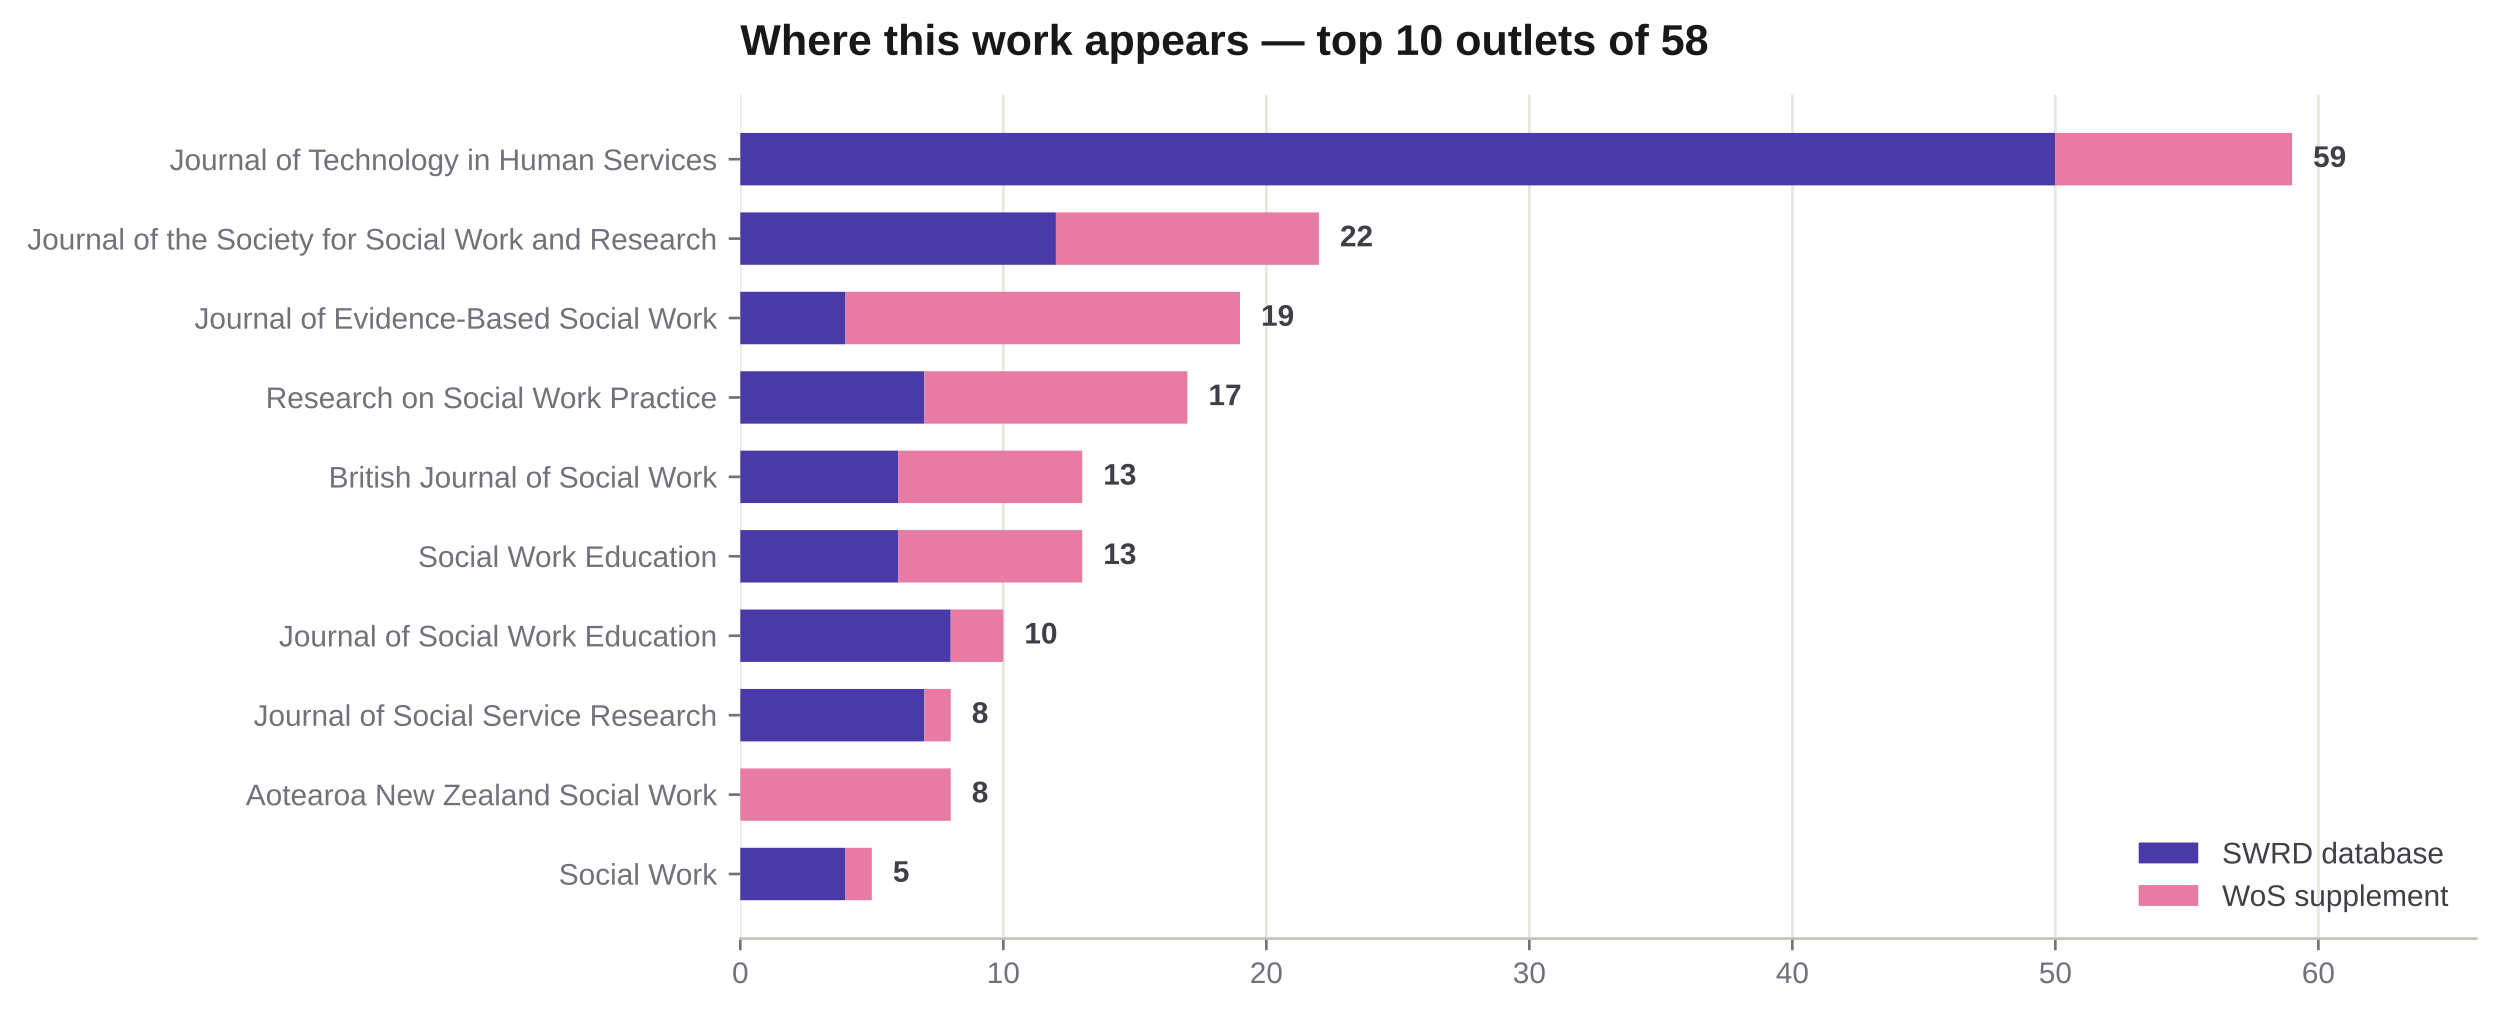
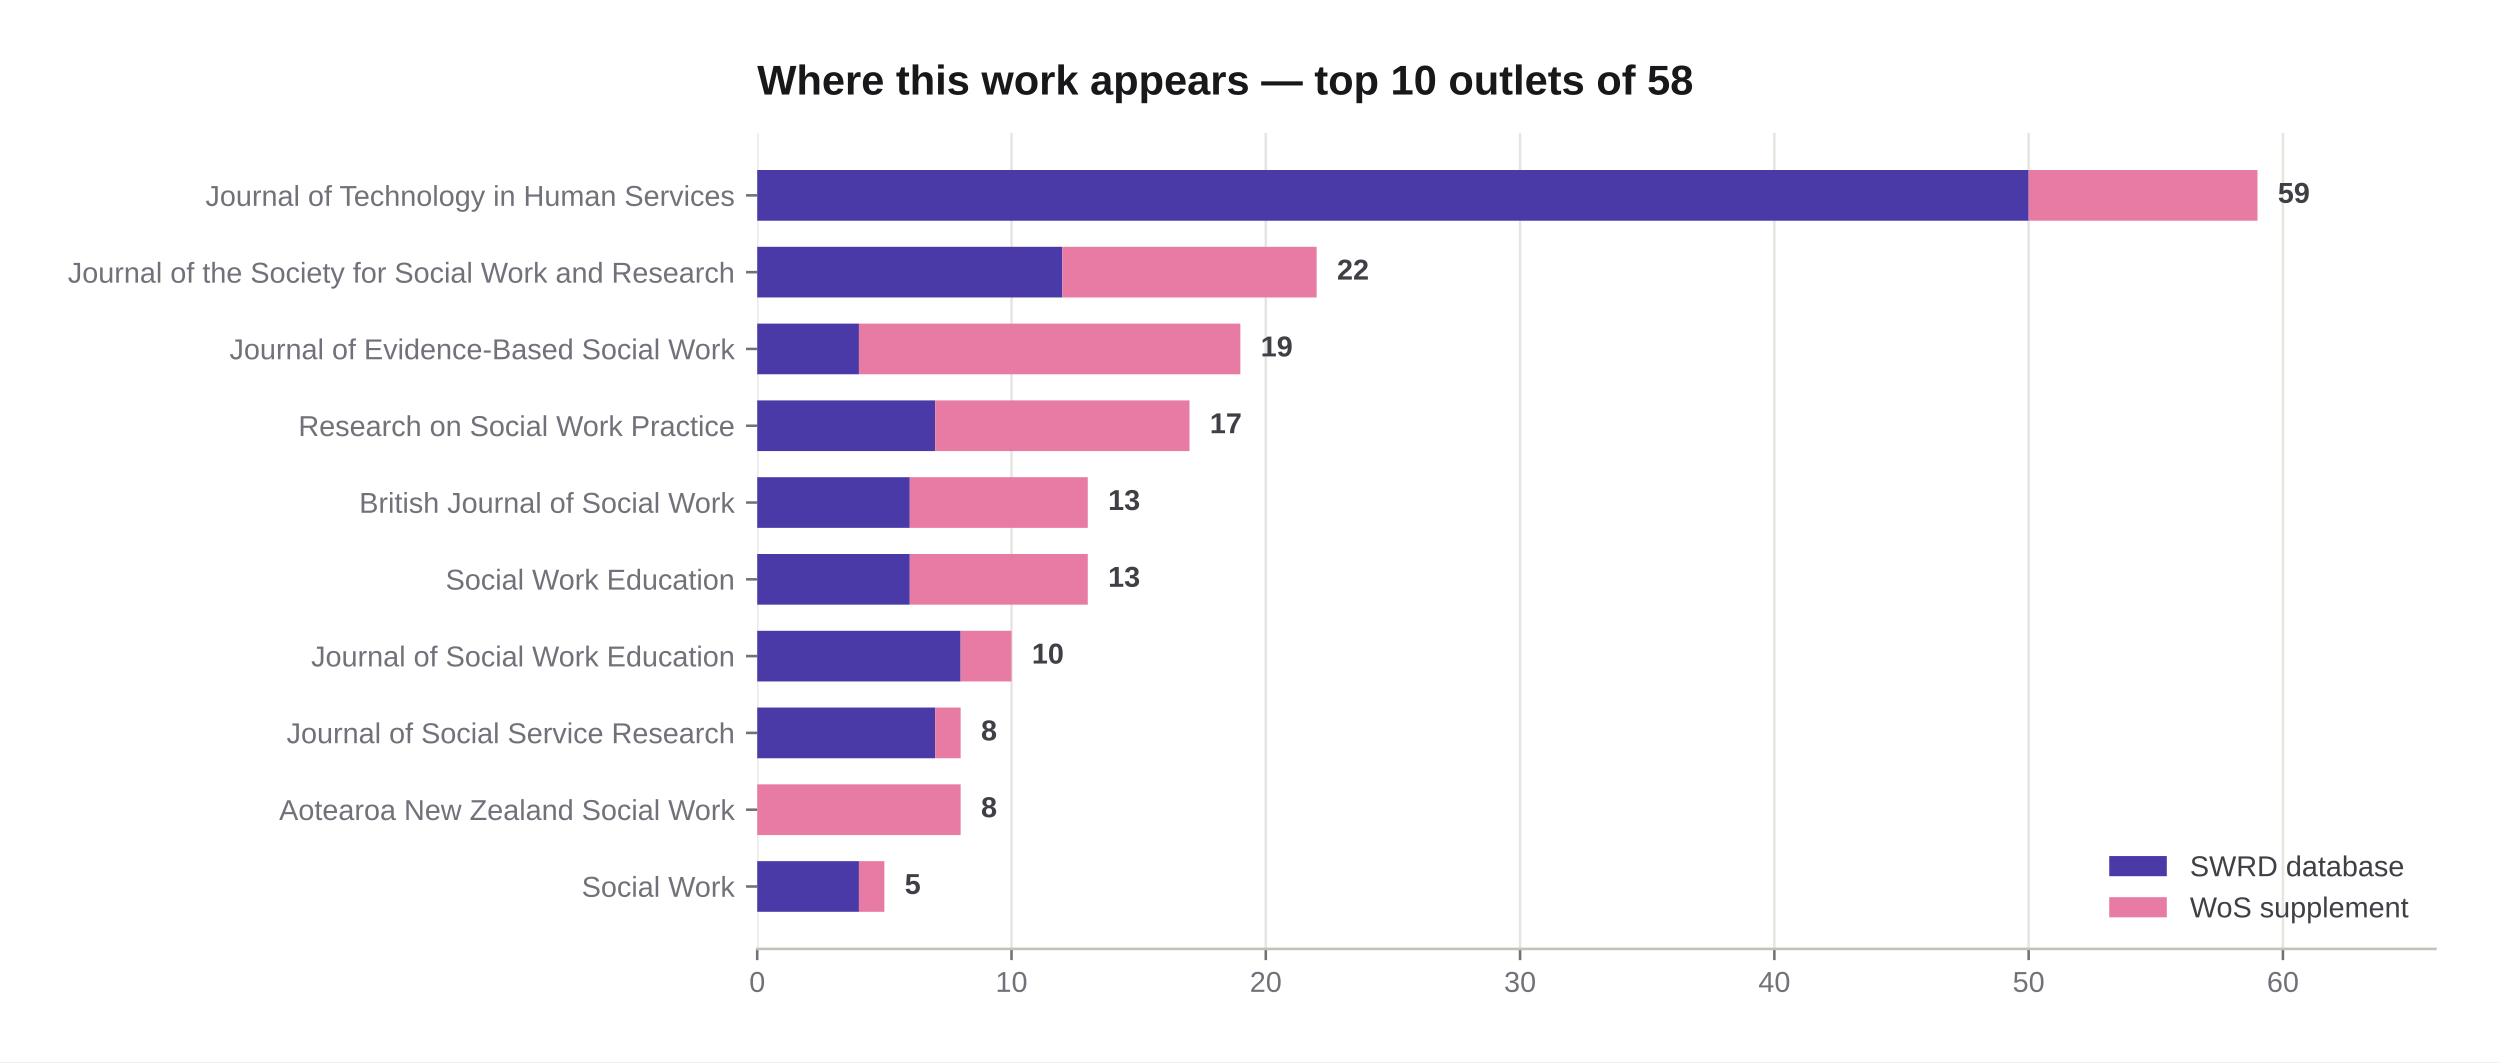
- <svg xmlns="http://www.w3.org/2000/svg" xmlns:xlink="http://www.w3.org/1999/xlink" width="755.418pt" height="306.01pt" viewBox="0 0 755.418 306.01" version="1.1">
+ <svg xmlns="http://www.w3.org/2000/svg" xmlns:xlink="http://www.w3.org/1999/xlink" width="781.337pt" height="331.93pt" viewBox="0 0 781.337 331.93" version="1.1">
  <defs>
    <style type="text/css">*{stroke-linejoin: round; stroke-linecap: butt}</style>
  </defs>
  <g id="figure_1">
    <g id="patch_1">
-       <path d="M 0 306.01  L 755.418 306.01  L 755.418 0  L 0 0  z " style="fill: #ffffff" />
+       <path d="M 0 331.93  L 781.337 331.93  L 781.337 0  L 0 0  z " style="fill: #ffffff" />
    </g>
    <g id="axes_1">
      <g id="patch_2">
-         <path d="M 223.697 283.61  L 748.217 283.61  L 748.217 28.586  L 223.697 28.586  z " style="fill: #ffffff" />
+         <path d="M 236.657 296.57  L 761.178 296.57  L 761.178 41.546  L 236.657 41.546  z " style="fill: #ffffff" />
      </g>
      <g id="matplotlib.axis_1">
        <g id="xtick_1">
          <g id="line2d_1">
-             <path d="M 223.697 283.61  L 223.697 28.586  " clip-path="url(#p99da0346e0)" style="fill: none; stroke: #e7e5e0; stroke-width: 0.8; stroke-linecap: square" />
+             <path d="M 236.657 296.57  L 236.657 41.546  " clip-path="url(#p2cadceddae)" style="fill: none; stroke: #e7e5e0; stroke-width: 0.8; stroke-linecap: square" />
          </g>
          <g id="line2d_2">
            <defs>
-               <path id="mf529908b2e" d="M 0 0  L 0 3.5  " style="stroke: #71717a; stroke-width: 0.8" />
+               <path id="m7bd07a864c" d="M 0 0  L 0 3.5  " style="stroke: #71717a; stroke-width: 0.8" />
            </defs>
            <g>
-               <use xlink:href="#mf529908b2e" x="223.697" y="283.61" style="fill: #71717a; stroke: #71717a; stroke-width: 0.8" />
+               <use xlink:href="#m7bd07a864c" x="236.657" y="296.57" style="fill: #71717a; stroke: #71717a; stroke-width: 0.8" />
            </g>
          </g>
          <g id="text_1">
-             <text style="fill: #71717a; font: 9px 'IBM Plex Sans', 'system-ui', 'Helvetica Neue', 'Arial', sans-serif; text-anchor: middle" x="223.697" y="297.037" transform="rotate(-0 223.6975 297.037)">0</text>
+             <text style="fill: #71717a; font: 9px 'IBM Plex Sans', 'system-ui', 'Helvetica Neue', 'Arial', sans-serif; text-anchor: middle" x="236.657" y="309.997" transform="rotate(-0 236.6575 309.997)">0</text>
          </g>
        </g>
        <g id="xtick_2">
          <g id="line2d_3">
-             <path d="M 303.17 283.61  L 303.17 28.586  " clip-path="url(#p99da0346e0)" style="fill: none; stroke: #e7e5e0; stroke-width: 0.8; stroke-linecap: square" />
+             <path d="M 316.13 296.57  L 316.13 41.546  " clip-path="url(#p2cadceddae)" style="fill: none; stroke: #e7e5e0; stroke-width: 0.8; stroke-linecap: square" />
          </g>
          <g id="line2d_4">
            <g>
-               <use xlink:href="#mf529908b2e" x="303.17" y="283.61" style="fill: #71717a; stroke: #71717a; stroke-width: 0.8" />
+               <use xlink:href="#m7bd07a864c" x="316.13" y="296.57" style="fill: #71717a; stroke: #71717a; stroke-width: 0.8" />
            </g>
          </g>
          <g id="text_2">
-             <text style="fill: #71717a; font: 9px 'IBM Plex Sans', 'system-ui', 'Helvetica Neue', 'Arial', sans-serif; text-anchor: middle" x="303.17" y="297.037" transform="rotate(-0 303.1702 297.037)">10</text>
+             <text style="fill: #71717a; font: 9px 'IBM Plex Sans', 'system-ui', 'Helvetica Neue', 'Arial', sans-serif; text-anchor: middle" x="316.13" y="309.997" transform="rotate(-0 316.1302 309.997)">10</text>
          </g>
        </g>
        <g id="xtick_3">
          <g id="line2d_5">
-             <path d="M 382.643 283.61  L 382.643 28.586  " clip-path="url(#p99da0346e0)" style="fill: none; stroke: #e7e5e0; stroke-width: 0.8; stroke-linecap: square" />
+             <path d="M 395.603 296.57  L 395.603 41.546  " clip-path="url(#p2cadceddae)" style="fill: none; stroke: #e7e5e0; stroke-width: 0.8; stroke-linecap: square" />
          </g>
          <g id="line2d_6">
            <g>
-               <use xlink:href="#mf529908b2e" x="382.643" y="283.61" style="fill: #71717a; stroke: #71717a; stroke-width: 0.8" />
+               <use xlink:href="#m7bd07a864c" x="395.603" y="296.57" style="fill: #71717a; stroke: #71717a; stroke-width: 0.8" />
            </g>
          </g>
          <g id="text_3">
-             <text style="fill: #71717a; font: 9px 'IBM Plex Sans', 'system-ui', 'Helvetica Neue', 'Arial', sans-serif; text-anchor: middle" x="382.643" y="297.037" transform="rotate(-0 382.643 297.037)">20</text>
+             <text style="fill: #71717a; font: 9px 'IBM Plex Sans', 'system-ui', 'Helvetica Neue', 'Arial', sans-serif; text-anchor: middle" x="395.603" y="309.997" transform="rotate(-0 395.603 309.997)">20</text>
          </g>
        </g>
        <g id="xtick_4">
          <g id="line2d_7">
-             <path d="M 462.116 283.61  L 462.116 28.586  " clip-path="url(#p99da0346e0)" style="fill: none; stroke: #e7e5e0; stroke-width: 0.8; stroke-linecap: square" />
+             <path d="M 475.076 296.57  L 475.076 41.546  " clip-path="url(#p2cadceddae)" style="fill: none; stroke: #e7e5e0; stroke-width: 0.8; stroke-linecap: square" />
          </g>
          <g id="line2d_8">
            <g>
-               <use xlink:href="#mf529908b2e" x="462.116" y="283.61" style="fill: #71717a; stroke: #71717a; stroke-width: 0.8" />
+               <use xlink:href="#m7bd07a864c" x="475.076" y="296.57" style="fill: #71717a; stroke: #71717a; stroke-width: 0.8" />
            </g>
          </g>
          <g id="text_4">
-             <text style="fill: #71717a; font: 9px 'IBM Plex Sans', 'system-ui', 'Helvetica Neue', 'Arial', sans-serif; text-anchor: middle" x="462.116" y="297.037" transform="rotate(-0 462.1157 297.037)">30</text>
+             <text style="fill: #71717a; font: 9px 'IBM Plex Sans', 'system-ui', 'Helvetica Neue', 'Arial', sans-serif; text-anchor: middle" x="475.076" y="309.997" transform="rotate(-0 475.0757 309.997)">30</text>
          </g>
        </g>
        <g id="xtick_5">
          <g id="line2d_9">
-             <path d="M 541.588 283.61  L 541.588 28.586  " clip-path="url(#p99da0346e0)" style="fill: none; stroke: #e7e5e0; stroke-width: 0.8; stroke-linecap: square" />
+             <path d="M 554.548 296.57  L 554.548 41.546  " clip-path="url(#p2cadceddae)" style="fill: none; stroke: #e7e5e0; stroke-width: 0.8; stroke-linecap: square" />
          </g>
          <g id="line2d_10">
            <g>
-               <use xlink:href="#mf529908b2e" x="541.588" y="283.61" style="fill: #71717a; stroke: #71717a; stroke-width: 0.8" />
+               <use xlink:href="#m7bd07a864c" x="554.548" y="296.57" style="fill: #71717a; stroke: #71717a; stroke-width: 0.8" />
            </g>
          </g>
          <g id="text_5">
-             <text style="fill: #71717a; font: 9px 'IBM Plex Sans', 'system-ui', 'Helvetica Neue', 'Arial', sans-serif; text-anchor: middle" x="541.588" y="297.037" transform="rotate(-0 541.5884 297.037)">40</text>
+             <text style="fill: #71717a; font: 9px 'IBM Plex Sans', 'system-ui', 'Helvetica Neue', 'Arial', sans-serif; text-anchor: middle" x="554.548" y="309.997" transform="rotate(-0 554.5484 309.997)">40</text>
          </g>
        </g>
        <g id="xtick_6">
          <g id="line2d_11">
-             <path d="M 621.061 283.61  L 621.061 28.586  " clip-path="url(#p99da0346e0)" style="fill: none; stroke: #e7e5e0; stroke-width: 0.8; stroke-linecap: square" />
+             <path d="M 634.021 296.57  L 634.021 41.546  " clip-path="url(#p2cadceddae)" style="fill: none; stroke: #e7e5e0; stroke-width: 0.8; stroke-linecap: square" />
          </g>
          <g id="line2d_12">
            <g>
-               <use xlink:href="#mf529908b2e" x="621.061" y="283.61" style="fill: #71717a; stroke: #71717a; stroke-width: 0.8" />
+               <use xlink:href="#m7bd07a864c" x="634.021" y="296.57" style="fill: #71717a; stroke: #71717a; stroke-width: 0.8" />
            </g>
          </g>
          <g id="text_6">
-             <text style="fill: #71717a; font: 9px 'IBM Plex Sans', 'system-ui', 'Helvetica Neue', 'Arial', sans-serif; text-anchor: middle" x="621.061" y="297.037" transform="rotate(-0 621.0611 297.037)">50</text>
+             <text style="fill: #71717a; font: 9px 'IBM Plex Sans', 'system-ui', 'Helvetica Neue', 'Arial', sans-serif; text-anchor: middle" x="634.021" y="309.997" transform="rotate(-0 634.0211 309.997)">50</text>
          </g>
        </g>
        <g id="xtick_7">
          <g id="line2d_13">
-             <path d="M 700.534 283.61  L 700.534 28.586  " clip-path="url(#p99da0346e0)" style="fill: none; stroke: #e7e5e0; stroke-width: 0.8; stroke-linecap: square" />
+             <path d="M 713.494 296.57  L 713.494 41.546  " clip-path="url(#p2cadceddae)" style="fill: none; stroke: #e7e5e0; stroke-width: 0.8; stroke-linecap: square" />
          </g>
          <g id="line2d_14">
            <g>
-               <use xlink:href="#mf529908b2e" x="700.534" y="283.61" style="fill: #71717a; stroke: #71717a; stroke-width: 0.8" />
+               <use xlink:href="#m7bd07a864c" x="713.494" y="296.57" style="fill: #71717a; stroke: #71717a; stroke-width: 0.8" />
            </g>
          </g>
          <g id="text_7">
-             <text style="fill: #71717a; font: 9px 'IBM Plex Sans', 'system-ui', 'Helvetica Neue', 'Arial', sans-serif; text-anchor: middle" x="700.534" y="297.037" transform="rotate(-0 700.5339 297.037)">60</text>
+             <text style="fill: #71717a; font: 9px 'IBM Plex Sans', 'system-ui', 'Helvetica Neue', 'Arial', sans-serif; text-anchor: middle" x="713.494" y="309.997" transform="rotate(-0 713.4939 309.997)">60</text>
          </g>
        </g>
      </g>
      <g id="matplotlib.axis_2">
        <g id="ytick_1">
          <g id="line2d_15">
            <defs>
-               <path id="m8a54314dba" d="M 0 0  L -3.5 0  " style="stroke: #71717a; stroke-width: 0.8" />
+               <path id="mf13f07e823" d="M 0 0  L -3.5 0  " style="stroke: #71717a; stroke-width: 0.8" />
            </defs>
            <g>
-               <use xlink:href="#m8a54314dba" x="223.697" y="264.098" style="fill: #71717a; stroke: #71717a; stroke-width: 0.8" />
+               <use xlink:href="#mf13f07e823" x="236.657" y="277.058" style="fill: #71717a; stroke: #71717a; stroke-width: 0.8" />
            </g>
          </g>
          <g id="text_8">
-             <text style="fill: #71717a; font: 9px 'IBM Plex Sans', 'system-ui', 'Helvetica Neue', 'Arial', sans-serif; text-anchor: end" x="216.697" y="267.312" transform="rotate(-0 216.6975 267.3117)">Social Work</text>
+             <text style="fill: #71717a; font: 9px 'IBM Plex Sans', 'system-ui', 'Helvetica Neue', 'Arial', sans-serif; text-anchor: end" x="229.657" y="280.272" transform="rotate(-0 229.6575 280.2717)">Social Work</text>
          </g>
        </g>
        <g id="ytick_2">
          <g id="line2d_16">
            <g>
-               <use xlink:href="#m8a54314dba" x="223.697" y="240.098" style="fill: #71717a; stroke: #71717a; stroke-width: 0.8" />
+               <use xlink:href="#mf13f07e823" x="236.657" y="253.058" style="fill: #71717a; stroke: #71717a; stroke-width: 0.8" />
            </g>
          </g>
          <g id="text_9">
-             <text style="fill: #71717a; font: 9px 'IBM Plex Sans', 'system-ui', 'Helvetica Neue', 'Arial', sans-serif; text-anchor: end" x="216.697" y="243.312" transform="rotate(-0 216.6975 243.3117)">Aotearoa New Zealand Social Work</text>
+             <text style="fill: #71717a; font: 9px 'IBM Plex Sans', 'system-ui', 'Helvetica Neue', 'Arial', sans-serif; text-anchor: end" x="229.657" y="256.272" transform="rotate(-0 229.6575 256.2717)">Aotearoa New Zealand Social Work</text>
          </g>
        </g>
        <g id="ytick_3">
          <g id="line2d_17">
            <g>
-               <use xlink:href="#m8a54314dba" x="223.697" y="216.098" style="fill: #71717a; stroke: #71717a; stroke-width: 0.8" />
+               <use xlink:href="#mf13f07e823" x="236.657" y="229.058" style="fill: #71717a; stroke: #71717a; stroke-width: 0.8" />
            </g>
          </g>
          <g id="text_10">
-             <text style="fill: #71717a; font: 9px 'IBM Plex Sans', 'system-ui', 'Helvetica Neue', 'Arial', sans-serif; text-anchor: end" x="216.697" y="219.312" transform="rotate(-0 216.6975 219.3117)">Journal of Social Service Research</text>
+             <text style="fill: #71717a; font: 9px 'IBM Plex Sans', 'system-ui', 'Helvetica Neue', 'Arial', sans-serif; text-anchor: end" x="229.657" y="232.272" transform="rotate(-0 229.6575 232.2717)">Journal of Social Service Research</text>
          </g>
        </g>
        <g id="ytick_4">
          <g id="line2d_18">
            <g>
-               <use xlink:href="#m8a54314dba" x="223.697" y="192.098" style="fill: #71717a; stroke: #71717a; stroke-width: 0.8" />
+               <use xlink:href="#mf13f07e823" x="236.657" y="205.058" style="fill: #71717a; stroke: #71717a; stroke-width: 0.8" />
            </g>
          </g>
          <g id="text_11">
-             <text style="fill: #71717a; font: 9px 'IBM Plex Sans', 'system-ui', 'Helvetica Neue', 'Arial', sans-serif; text-anchor: end" x="216.697" y="195.312" transform="rotate(-0 216.6975 195.3117)">Journal of Social Work Education</text>
+             <text style="fill: #71717a; font: 9px 'IBM Plex Sans', 'system-ui', 'Helvetica Neue', 'Arial', sans-serif; text-anchor: end" x="229.657" y="208.272" transform="rotate(-0 229.6575 208.2717)">Journal of Social Work Education</text>
          </g>
        </g>
        <g id="ytick_5">
          <g id="line2d_19">
            <g>
-               <use xlink:href="#m8a54314dba" x="223.697" y="168.098" style="fill: #71717a; stroke: #71717a; stroke-width: 0.8" />
+               <use xlink:href="#mf13f07e823" x="236.657" y="181.058" style="fill: #71717a; stroke: #71717a; stroke-width: 0.8" />
            </g>
          </g>
          <g id="text_12">
-             <text style="fill: #71717a; font: 9px 'IBM Plex Sans', 'system-ui', 'Helvetica Neue', 'Arial', sans-serif; text-anchor: end" x="216.697" y="171.312" transform="rotate(-0 216.6975 171.3117)">Social Work Education</text>
+             <text style="fill: #71717a; font: 9px 'IBM Plex Sans', 'system-ui', 'Helvetica Neue', 'Arial', sans-serif; text-anchor: end" x="229.657" y="184.272" transform="rotate(-0 229.6575 184.2717)">Social Work Education</text>
          </g>
        </g>
        <g id="ytick_6">
          <g id="line2d_20">
            <g>
-               <use xlink:href="#m8a54314dba" x="223.697" y="144.098" style="fill: #71717a; stroke: #71717a; stroke-width: 0.8" />
+               <use xlink:href="#mf13f07e823" x="236.657" y="157.058" style="fill: #71717a; stroke: #71717a; stroke-width: 0.8" />
            </g>
          </g>
          <g id="text_13">
-             <text style="fill: #71717a; font: 9px 'IBM Plex Sans', 'system-ui', 'Helvetica Neue', 'Arial', sans-serif; text-anchor: end" x="216.697" y="147.312" transform="rotate(-0 216.6975 147.3117)">British Journal of Social Work</text>
+             <text style="fill: #71717a; font: 9px 'IBM Plex Sans', 'system-ui', 'Helvetica Neue', 'Arial', sans-serif; text-anchor: end" x="229.657" y="160.272" transform="rotate(-0 229.6575 160.2717)">British Journal of Social Work</text>
          </g>
        </g>
        <g id="ytick_7">
          <g id="line2d_21">
            <g>
-               <use xlink:href="#m8a54314dba" x="223.697" y="120.098" style="fill: #71717a; stroke: #71717a; stroke-width: 0.8" />
+               <use xlink:href="#mf13f07e823" x="236.657" y="133.058" style="fill: #71717a; stroke: #71717a; stroke-width: 0.8" />
            </g>
          </g>
          <g id="text_14">
-             <text style="fill: #71717a; font: 9px 'IBM Plex Sans', 'system-ui', 'Helvetica Neue', 'Arial', sans-serif; text-anchor: end" x="216.697" y="123.312" transform="rotate(-0 216.6975 123.3117)">Research on Social Work Practice</text>
+             <text style="fill: #71717a; font: 9px 'IBM Plex Sans', 'system-ui', 'Helvetica Neue', 'Arial', sans-serif; text-anchor: end" x="229.657" y="136.272" transform="rotate(-0 229.6575 136.2717)">Research on Social Work Practice</text>
          </g>
        </g>
        <g id="ytick_8">
          <g id="line2d_22">
            <g>
-               <use xlink:href="#m8a54314dba" x="223.697" y="96.098" style="fill: #71717a; stroke: #71717a; stroke-width: 0.8" />
+               <use xlink:href="#mf13f07e823" x="236.657" y="109.058" style="fill: #71717a; stroke: #71717a; stroke-width: 0.8" />
            </g>
          </g>
          <g id="text_15">
-             <text style="fill: #71717a; font: 9px 'IBM Plex Sans', 'system-ui', 'Helvetica Neue', 'Arial', sans-serif; text-anchor: end" x="216.697" y="99.312" transform="rotate(-0 216.6975 99.31169)">Journal of Evidence-Based Social Work</text>
+             <text style="fill: #71717a; font: 9px 'IBM Plex Sans', 'system-ui', 'Helvetica Neue', 'Arial', sans-serif; text-anchor: end" x="229.657" y="112.272" transform="rotate(-0 229.6575 112.2717)">Journal of Evidence-Based Social Work</text>
          </g>
        </g>
        <g id="ytick_9">
          <g id="line2d_23">
            <g>
-               <use xlink:href="#m8a54314dba" x="223.697" y="72.098" style="fill: #71717a; stroke: #71717a; stroke-width: 0.8" />
+               <use xlink:href="#mf13f07e823" x="236.657" y="85.058" style="fill: #71717a; stroke: #71717a; stroke-width: 0.8" />
            </g>
          </g>
          <g id="text_16">
-             <text style="fill: #71717a; font: 9px 'IBM Plex Sans', 'system-ui', 'Helvetica Neue', 'Arial', sans-serif; text-anchor: end" x="216.697" y="75.388" transform="rotate(-0 216.6975 75.38762)">Journal of the Society for Social Work and Research</text>
+             <text style="fill: #71717a; font: 9px 'IBM Plex Sans', 'system-ui', 'Helvetica Neue', 'Arial', sans-serif; text-anchor: end" x="229.657" y="88.348" transform="rotate(-0 229.6575 88.34762)">Journal of the Society for Social Work and Research</text>
          </g>
        </g>
        <g id="ytick_10">
          <g id="line2d_24">
            <g>
-               <use xlink:href="#m8a54314dba" x="223.697" y="48.098" style="fill: #71717a; stroke: #71717a; stroke-width: 0.8" />
+               <use xlink:href="#mf13f07e823" x="236.657" y="61.058" style="fill: #71717a; stroke: #71717a; stroke-width: 0.8" />
            </g>
          </g>
          <g id="text_17">
-             <text style="fill: #71717a; font: 9px 'IBM Plex Sans', 'system-ui', 'Helvetica Neue', 'Arial', sans-serif; text-anchor: end" x="216.697" y="51.388" transform="rotate(-0 216.6975 51.38762)">Journal of Technology in Human Services</text>
+             <text style="fill: #71717a; font: 9px 'IBM Plex Sans', 'system-ui', 'Helvetica Neue', 'Arial', sans-serif; text-anchor: end" x="229.657" y="64.348" transform="rotate(-0 229.6575 64.34762)">Journal of Technology in Human Services</text>
          </g>
        </g>
      </g>
      <g id="patch_3">
-         <path d="M 223.697 283.61  L 748.217 283.61  " style="fill: none; stroke: #c3c2b7; stroke-width: 0.8; stroke-linejoin: miter; stroke-linecap: square" />
+         <path d="M 236.657 296.57  L 761.178 296.57  " style="fill: none; stroke: #c3c2b7; stroke-width: 0.8; stroke-linejoin: miter; stroke-linecap: square" />
      </g>
      <g id="patch_4">
-         <path d="M 223.697 272.018  L 255.487 272.018  L 255.487 256.178  L 223.697 256.178  z " clip-path="url(#p99da0346e0)" style="fill: #4a3aa7" />
+         <path d="M 236.657 284.978  L 268.447 284.978  L 268.447 269.138  L 236.657 269.138  z " clip-path="url(#p2cadceddae)" style="fill: #4a3aa7" />
      </g>
      <g id="patch_5">
-         <path d="M 223.697 248.018  L 223.697 248.018  L 223.697 232.178  L 223.697 232.178  z " clip-path="url(#p99da0346e0)" style="fill: #4a3aa7" />
+         <path d="M 236.657 260.978  L 236.657 260.978  L 236.657 245.138  L 236.657 245.138  z " clip-path="url(#p2cadceddae)" style="fill: #4a3aa7" />
      </g>
      <g id="patch_6">
-         <path d="M 223.697 224.018  L 279.328 224.018  L 279.328 208.178  L 223.697 208.178  z " clip-path="url(#p99da0346e0)" style="fill: #4a3aa7" />
+         <path d="M 236.657 236.978  L 292.288 236.978  L 292.288 221.138  L 236.657 221.138  z " clip-path="url(#p2cadceddae)" style="fill: #4a3aa7" />
      </g>
      <g id="patch_7">
-         <path d="M 223.697 200.018  L 287.276 200.018  L 287.276 184.178  L 223.697 184.178  z " clip-path="url(#p99da0346e0)" style="fill: #4a3aa7" />
+         <path d="M 236.657 212.978  L 300.236 212.978  L 300.236 197.138  L 236.657 197.138  z " clip-path="url(#p2cadceddae)" style="fill: #4a3aa7" />
      </g>
      <g id="patch_8">
-         <path d="M 223.697 176.018  L 271.381 176.018  L 271.381 160.178  L 223.697 160.178  z " clip-path="url(#p99da0346e0)" style="fill: #4a3aa7" />
+         <path d="M 236.657 188.978  L 284.341 188.978  L 284.341 173.138  L 236.657 173.138  z " clip-path="url(#p2cadceddae)" style="fill: #4a3aa7" />
      </g>
      <g id="patch_9">
-         <path d="M 223.697 152.018  L 271.381 152.018  L 271.381 136.178  L 223.697 136.178  z " clip-path="url(#p99da0346e0)" style="fill: #4a3aa7" />
+         <path d="M 236.657 164.978  L 284.341 164.978  L 284.341 149.138  L 236.657 149.138  z " clip-path="url(#p2cadceddae)" style="fill: #4a3aa7" />
      </g>
      <g id="patch_10">
-         <path d="M 223.697 128.018  L 279.328 128.018  L 279.328 112.178  L 223.697 112.178  z " clip-path="url(#p99da0346e0)" style="fill: #4a3aa7" />
+         <path d="M 236.657 140.978  L 292.288 140.978  L 292.288 125.138  L 236.657 125.138  z " clip-path="url(#p2cadceddae)" style="fill: #4a3aa7" />
      </g>
      <g id="patch_11">
-         <path d="M 223.697 104.018  L 255.487 104.018  L 255.487 88.178  L 223.697 88.178  z " clip-path="url(#p99da0346e0)" style="fill: #4a3aa7" />
+         <path d="M 236.657 116.978  L 268.447 116.978  L 268.447 101.138  L 236.657 101.138  z " clip-path="url(#p2cadceddae)" style="fill: #4a3aa7" />
      </g>
      <g id="patch_12">
-         <path d="M 223.697 80.018  L 319.065 80.018  L 319.065 64.178  L 223.697 64.178  z " clip-path="url(#p99da0346e0)" style="fill: #4a3aa7" />
+         <path d="M 236.657 92.978  L 332.025 92.978  L 332.025 77.138  L 236.657 77.138  z " clip-path="url(#p2cadceddae)" style="fill: #4a3aa7" />
      </g>
      <g id="patch_13">
-         <path d="M 223.697 56.018  L 621.061 56.018  L 621.061 40.178  L 223.697 40.178  z " clip-path="url(#p99da0346e0)" style="fill: #4a3aa7" />
+         <path d="M 236.657 68.978  L 634.021 68.978  L 634.021 53.138  L 236.657 53.138  z " clip-path="url(#p2cadceddae)" style="fill: #4a3aa7" />
      </g>
      <g id="patch_14">
-         <path d="M 255.487 272.018  L 263.434 272.018  L 263.434 256.178  L 255.487 256.178  z " clip-path="url(#p99da0346e0)" style="fill: #e87ba4" />
+         <path d="M 268.447 284.978  L 276.394 284.978  L 276.394 269.138  L 268.447 269.138  z " clip-path="url(#p2cadceddae)" style="fill: #e87ba4" />
      </g>
      <g id="patch_15">
-         <path d="M 223.697 248.018  L 287.276 248.018  L 287.276 232.178  L 223.697 232.178  z " clip-path="url(#p99da0346e0)" style="fill: #e87ba4" />
+         <path d="M 236.657 260.978  L 300.236 260.978  L 300.236 245.138  L 236.657 245.138  z " clip-path="url(#p2cadceddae)" style="fill: #e87ba4" />
      </g>
      <g id="patch_16">
-         <path d="M 279.328 224.018  L 287.276 224.018  L 287.276 208.178  L 279.328 208.178  z " clip-path="url(#p99da0346e0)" style="fill: #e87ba4" />
+         <path d="M 292.288 236.978  L 300.236 236.978  L 300.236 221.138  L 292.288 221.138  z " clip-path="url(#p2cadceddae)" style="fill: #e87ba4" />
      </g>
      <g id="patch_17">
-         <path d="M 287.276 200.018  L 303.17 200.018  L 303.17 184.178  L 287.276 184.178  z " clip-path="url(#p99da0346e0)" style="fill: #e87ba4" />
+         <path d="M 300.236 212.978  L 316.13 212.978  L 316.13 197.138  L 300.236 197.138  z " clip-path="url(#p2cadceddae)" style="fill: #e87ba4" />
      </g>
      <g id="patch_18">
-         <path d="M 271.381 176.018  L 327.012 176.018  L 327.012 160.178  L 271.381 160.178  z " clip-path="url(#p99da0346e0)" style="fill: #e87ba4" />
+         <path d="M 284.341 188.978  L 339.972 188.978  L 339.972 173.138  L 284.341 173.138  z " clip-path="url(#p2cadceddae)" style="fill: #e87ba4" />
      </g>
      <g id="patch_19">
-         <path d="M 271.381 152.018  L 327.012 152.018  L 327.012 136.178  L 271.381 136.178  z " clip-path="url(#p99da0346e0)" style="fill: #e87ba4" />
+         <path d="M 284.341 164.978  L 339.972 164.978  L 339.972 149.138  L 284.341 149.138  z " clip-path="url(#p2cadceddae)" style="fill: #e87ba4" />
      </g>
      <g id="patch_20">
-         <path d="M 279.328 128.018  L 358.801 128.018  L 358.801 112.178  L 279.328 112.178  z " clip-path="url(#p99da0346e0)" style="fill: #e87ba4" />
+         <path d="M 292.288 140.978  L 371.761 140.978  L 371.761 125.138  L 292.288 125.138  z " clip-path="url(#p2cadceddae)" style="fill: #e87ba4" />
      </g>
      <g id="patch_21">
-         <path d="M 255.487 104.018  L 374.696 104.018  L 374.696 88.178  L 255.487 88.178  z " clip-path="url(#p99da0346e0)" style="fill: #e87ba4" />
+         <path d="M 268.447 116.978  L 387.656 116.978  L 387.656 101.138  L 268.447 101.138  z " clip-path="url(#p2cadceddae)" style="fill: #e87ba4" />
      </g>
      <g id="patch_22">
-         <path d="M 319.065 80.018  L 398.538 80.018  L 398.538 64.178  L 319.065 64.178  z " clip-path="url(#p99da0346e0)" style="fill: #e87ba4" />
+         <path d="M 332.025 92.978  L 411.498 92.978  L 411.498 77.138  L 332.025 77.138  z " clip-path="url(#p2cadceddae)" style="fill: #e87ba4" />
      </g>
      <g id="patch_23">
-         <path d="M 621.061 56.018  L 692.587 56.018  L 692.587 40.178  L 621.061 40.178  z " clip-path="url(#p99da0346e0)" style="fill: #e87ba4" />
+         <path d="M 634.021 68.978  L 705.547 68.978  L 705.547 53.138  L 634.021 53.138  z " clip-path="url(#p2cadceddae)" style="fill: #e87ba4" />
      </g>
      <g id="text_18">
-         <text style="fill: #3f3f46; font: 700 9px 'IBM Plex Sans', 'system-ui', 'Helvetica Neue', 'Arial', sans-serif; text-anchor: start" x="269.792" y="266.425" transform="rotate(-0 269.7917 266.425)">5</text>
+         <text style="fill: #3f3f46; font: 700 9px 'IBM Plex Sans', 'system-ui', 'Helvetica Neue', 'Arial', sans-serif; text-anchor: start" x="282.752" y="279.385" transform="rotate(-0 282.7517 279.385)">5</text>
      </g>
      <g id="text_19">
-         <text style="fill: #3f3f46; font: 700 9px 'IBM Plex Sans', 'system-ui', 'Helvetica Neue', 'Arial', sans-serif; text-anchor: start" x="293.634" y="242.425" transform="rotate(-0 293.6335 242.425)">8</text>
+         <text style="fill: #3f3f46; font: 700 9px 'IBM Plex Sans', 'system-ui', 'Helvetica Neue', 'Arial', sans-serif; text-anchor: start" x="306.594" y="255.385" transform="rotate(-0 306.5935 255.385)">8</text>
      </g>
      <g id="text_20">
-         <text style="fill: #3f3f46; font: 700 9px 'IBM Plex Sans', 'system-ui', 'Helvetica Neue', 'Arial', sans-serif; text-anchor: start" x="293.634" y="218.425" transform="rotate(-0 293.6335 218.425)">8</text>
+         <text style="fill: #3f3f46; font: 700 9px 'IBM Plex Sans', 'system-ui', 'Helvetica Neue', 'Arial', sans-serif; text-anchor: start" x="306.594" y="231.385" transform="rotate(-0 306.5935 231.385)">8</text>
      </g>
      <g id="text_21">
-         <text style="fill: #3f3f46; font: 700 9px 'IBM Plex Sans', 'system-ui', 'Helvetica Neue', 'Arial', sans-serif; text-anchor: start" x="309.528" y="194.425" transform="rotate(-0 309.528 194.425)">10</text>
+         <text style="fill: #3f3f46; font: 700 9px 'IBM Plex Sans', 'system-ui', 'Helvetica Neue', 'Arial', sans-serif; text-anchor: start" x="322.488" y="207.385" transform="rotate(-0 322.488 207.385)">10</text>
      </g>
      <g id="text_22">
-         <text style="fill: #3f3f46; font: 700 9px 'IBM Plex Sans', 'system-ui', 'Helvetica Neue', 'Arial', sans-serif; text-anchor: start" x="333.37" y="170.425" transform="rotate(-0 333.3699 170.425)">13</text>
+         <text style="fill: #3f3f46; font: 700 9px 'IBM Plex Sans', 'system-ui', 'Helvetica Neue', 'Arial', sans-serif; text-anchor: start" x="346.33" y="183.385" transform="rotate(-0 346.3299 183.385)">13</text>
      </g>
      <g id="text_23">
-         <text style="fill: #3f3f46; font: 700 9px 'IBM Plex Sans', 'system-ui', 'Helvetica Neue', 'Arial', sans-serif; text-anchor: start" x="333.37" y="146.425" transform="rotate(-0 333.3699 146.425)">13</text>
+         <text style="fill: #3f3f46; font: 700 9px 'IBM Plex Sans', 'system-ui', 'Helvetica Neue', 'Arial', sans-serif; text-anchor: start" x="346.33" y="159.385" transform="rotate(-0 346.3299 159.385)">13</text>
      </g>
      <g id="text_24">
-         <text style="fill: #3f3f46; font: 700 9px 'IBM Plex Sans', 'system-ui', 'Helvetica Neue', 'Arial', sans-serif; text-anchor: start" x="365.159" y="122.425" transform="rotate(-0 365.159 122.425)">17</text>
+         <text style="fill: #3f3f46; font: 700 9px 'IBM Plex Sans', 'system-ui', 'Helvetica Neue', 'Arial', sans-serif; text-anchor: start" x="378.119" y="135.385" transform="rotate(-0 378.119 135.385)">17</text>
      </g>
      <g id="text_25">
-         <text style="fill: #3f3f46; font: 700 9px 'IBM Plex Sans', 'system-ui', 'Helvetica Neue', 'Arial', sans-serif; text-anchor: start" x="381.053" y="98.425" transform="rotate(-0 381.0535 98.42505)">19</text>
+         <text style="fill: #3f3f46; font: 700 9px 'IBM Plex Sans', 'system-ui', 'Helvetica Neue', 'Arial', sans-serif; text-anchor: start" x="394.014" y="111.385" transform="rotate(-0 394.0135 111.385)">19</text>
      </g>
      <g id="text_26">
-         <text style="fill: #3f3f46; font: 700 9px 'IBM Plex Sans', 'system-ui', 'Helvetica Neue', 'Arial', sans-serif; text-anchor: start" x="404.895" y="74.425" transform="rotate(-0 404.8953 74.42505)">22</text>
+         <text style="fill: #3f3f46; font: 700 9px 'IBM Plex Sans', 'system-ui', 'Helvetica Neue', 'Arial', sans-serif; text-anchor: start" x="417.855" y="87.385" transform="rotate(-0 417.8553 87.38505)">22</text>
      </g>
      <g id="text_27">
-         <text style="fill: #3f3f46; font: 700 9px 'IBM Plex Sans', 'system-ui', 'Helvetica Neue', 'Arial', sans-serif; text-anchor: start" x="698.944" y="50.425" transform="rotate(-0 698.9444 50.42505)">59</text>
+         <text style="fill: #3f3f46; font: 700 9px 'IBM Plex Sans', 'system-ui', 'Helvetica Neue', 'Arial', sans-serif; text-anchor: start" x="711.904" y="63.385" transform="rotate(-0 711.9044 63.38505)">59</text>
      </g>
      <g id="text_28">
-         <text style="fill: #18181b; font: 700 13px 'IBM Plex Sans', 'system-ui', 'Helvetica Neue', 'Arial', sans-serif; text-anchor: start" x="223.697" y="16.586" transform="rotate(-0 223.6975 16.58641)">Where this work appears — top 10 outlets of 58</text>
+         <text style="fill: #18181b; font: 700 13px 'IBM Plex Sans', 'system-ui', 'Helvetica Neue', 'Arial', sans-serif; text-anchor: start" x="236.657" y="29.546" transform="rotate(-0 236.6575 29.54641)">Where this work appears — top 10 outlets of 58</text>
      </g>
      <g id="legend_1">
        <g id="patch_24">
-           <path d="M 646.245 260.885  L 664.245 260.885  L 664.245 254.585  L 646.245 254.585  z " style="fill: #4a3aa7" />
+           <path d="M 659.205 273.845  L 677.205 273.845  L 677.205 267.545  L 659.205 267.545  z " style="fill: #4a3aa7" />
        </g>
        <g id="text_29">
-           <text style="fill: #3f3f46; font: 9px 'IBM Plex Sans', 'system-ui', 'Helvetica Neue', 'Arial', sans-serif; text-anchor: start" x="671.445" y="260.885" transform="rotate(-0 671.4447 260.8854)">SWRD database</text>
+           <text style="fill: #3f3f46; font: 9px 'IBM Plex Sans', 'system-ui', 'Helvetica Neue', 'Arial', sans-serif; text-anchor: start" x="684.405" y="273.845" transform="rotate(-0 684.4047 273.8454)">SWRD database</text>
        </g>
        <g id="patch_25">
-           <path d="M 646.245 273.737  L 664.245 273.737  L 664.245 267.437  L 646.245 267.437  z " style="fill: #e87ba4" />
+           <path d="M 659.205 286.697  L 677.205 286.697  L 677.205 280.397  L 659.205 280.397  z " style="fill: #e87ba4" />
        </g>
        <g id="text_30">
-           <text style="fill: #3f3f46; font: 9px 'IBM Plex Sans', 'system-ui', 'Helvetica Neue', 'Arial', sans-serif; text-anchor: start" x="671.445" y="273.737" transform="rotate(-0 671.4447 273.7371)">WoS supplement</text>
+           <text style="fill: #3f3f46; font: 9px 'IBM Plex Sans', 'system-ui', 'Helvetica Neue', 'Arial', sans-serif; text-anchor: start" x="684.405" y="286.697" transform="rotate(-0 684.4047 286.6971)">WoS supplement</text>
        </g>
      </g>
    </g>
  </g>
  <defs>
-     <clipPath id="p99da0346e0">
-       <rect x="223.697" y="28.586" width="524.52" height="255.024" />
+     <clipPath id="p2cadceddae">
+       <rect x="236.657" y="41.546" width="524.52" height="255.024" />
    </clipPath>
  </defs>
</svg>
